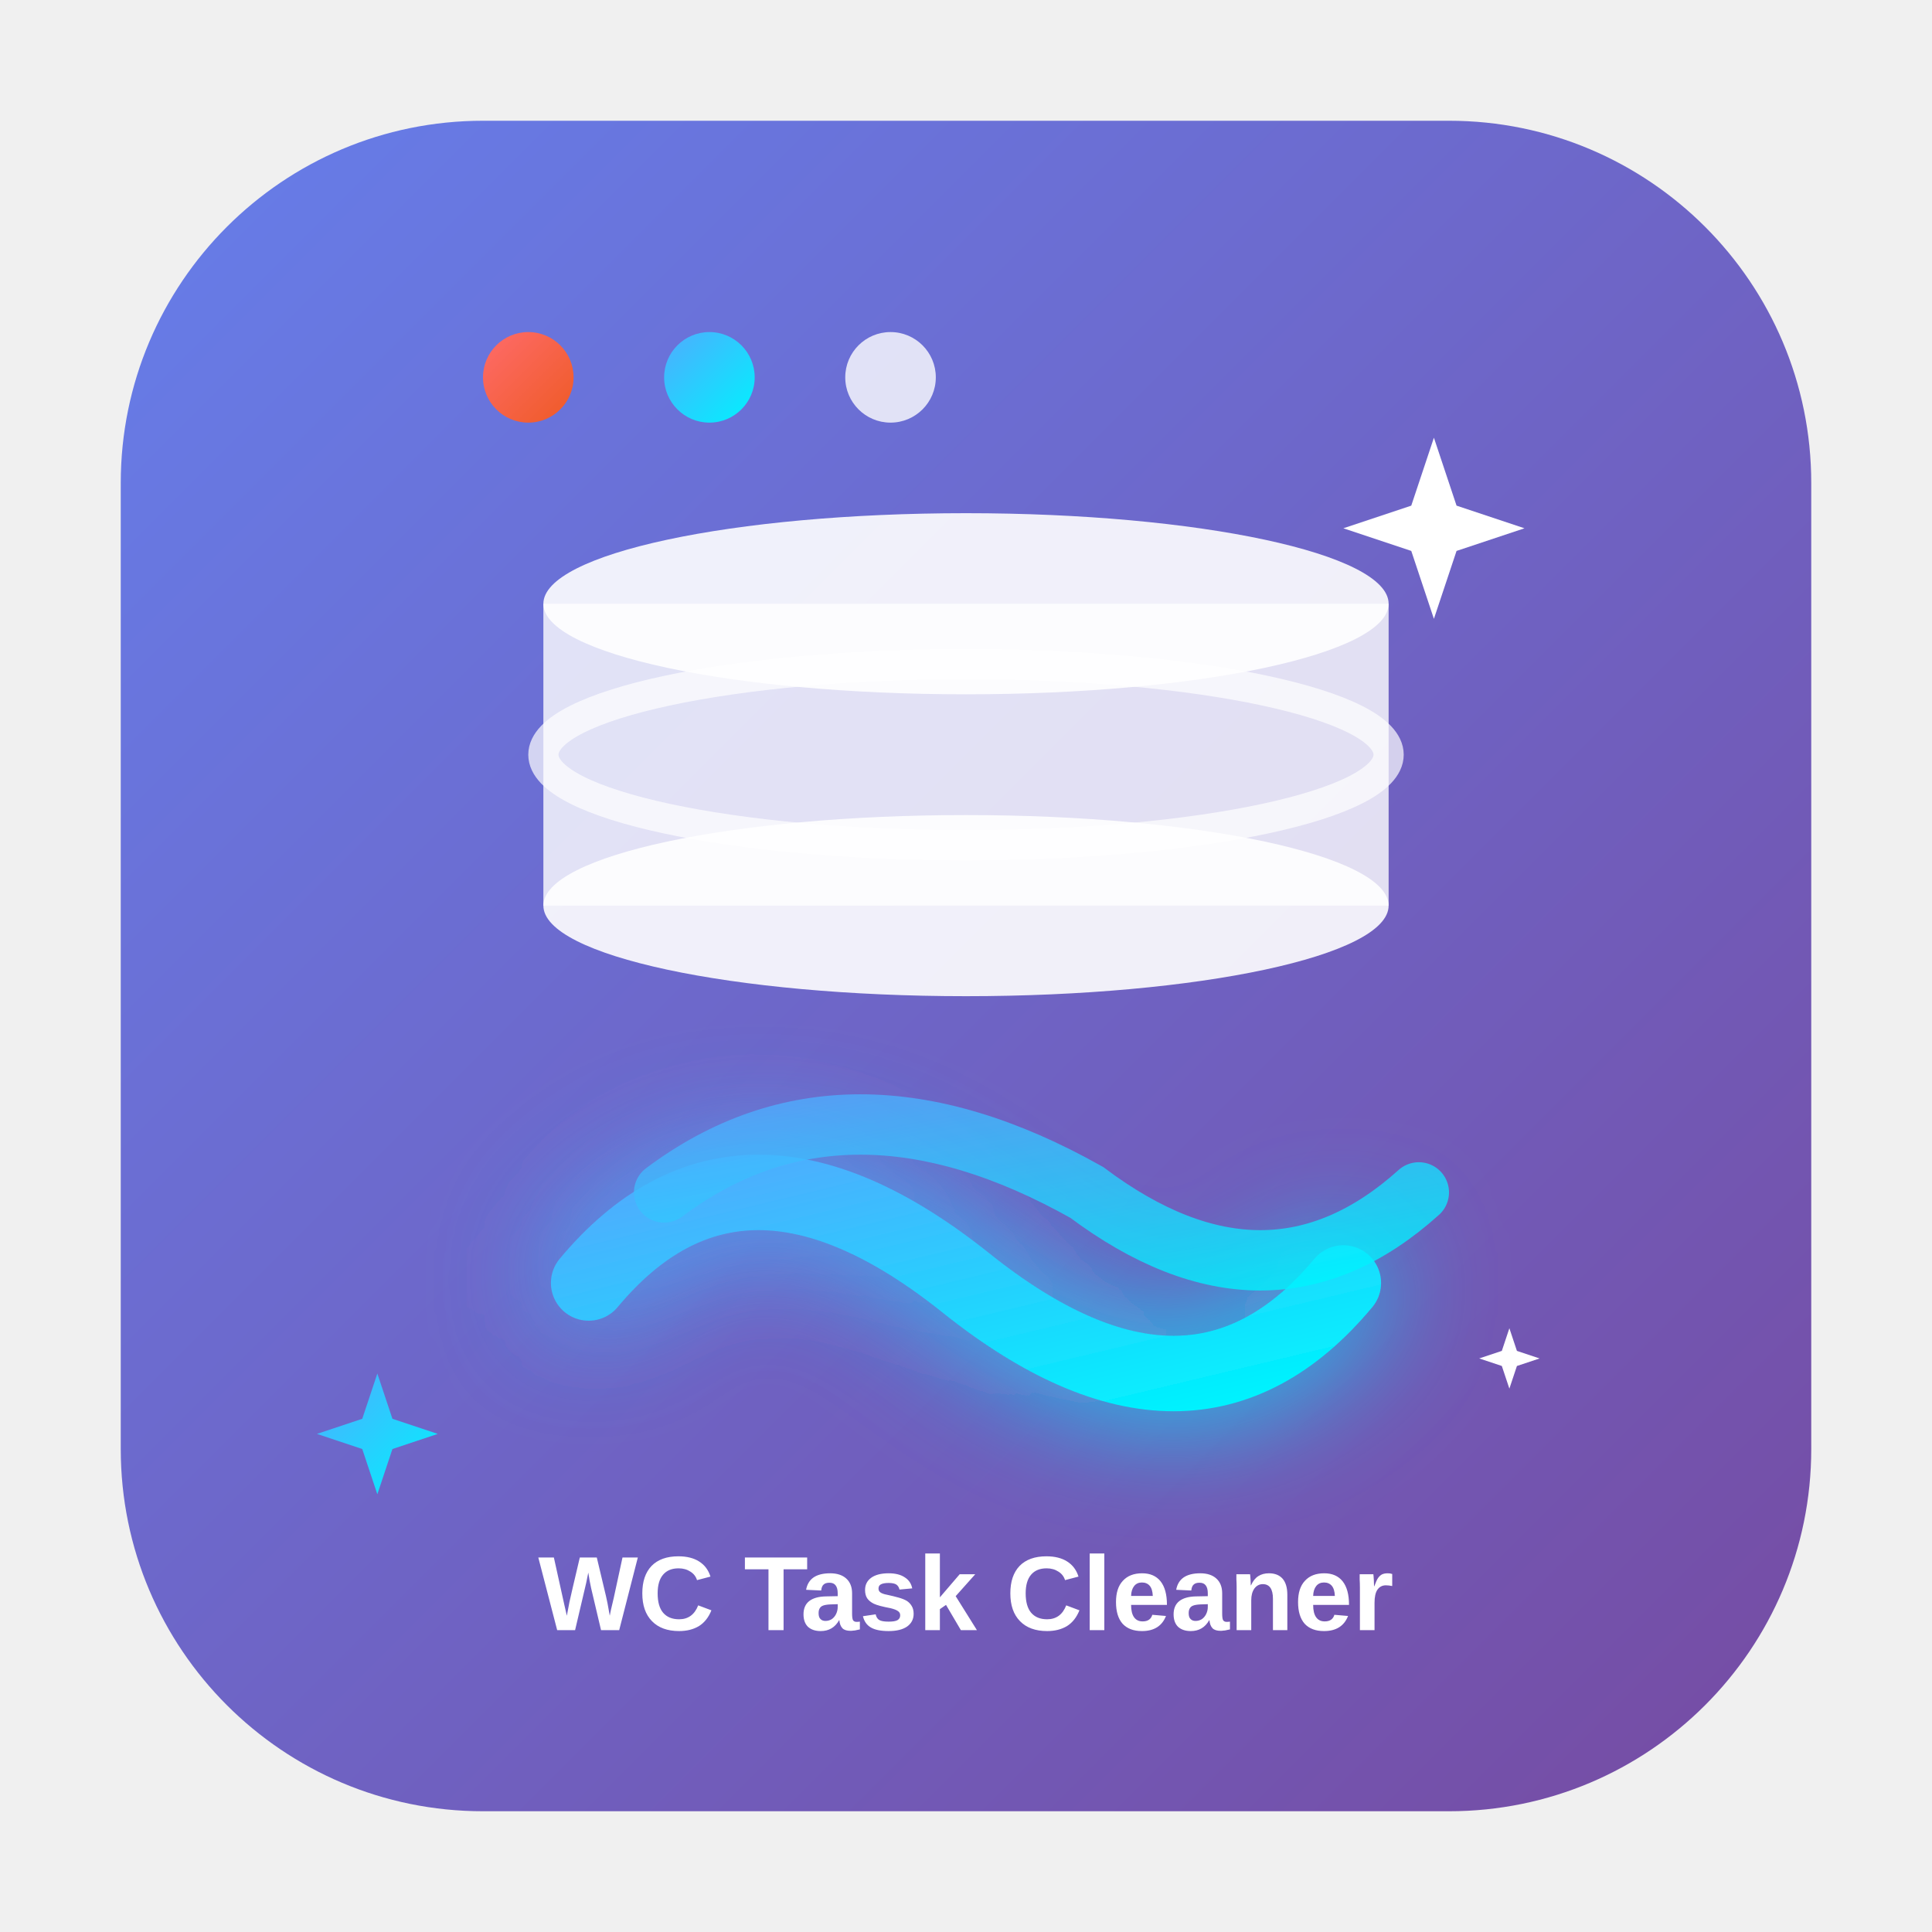
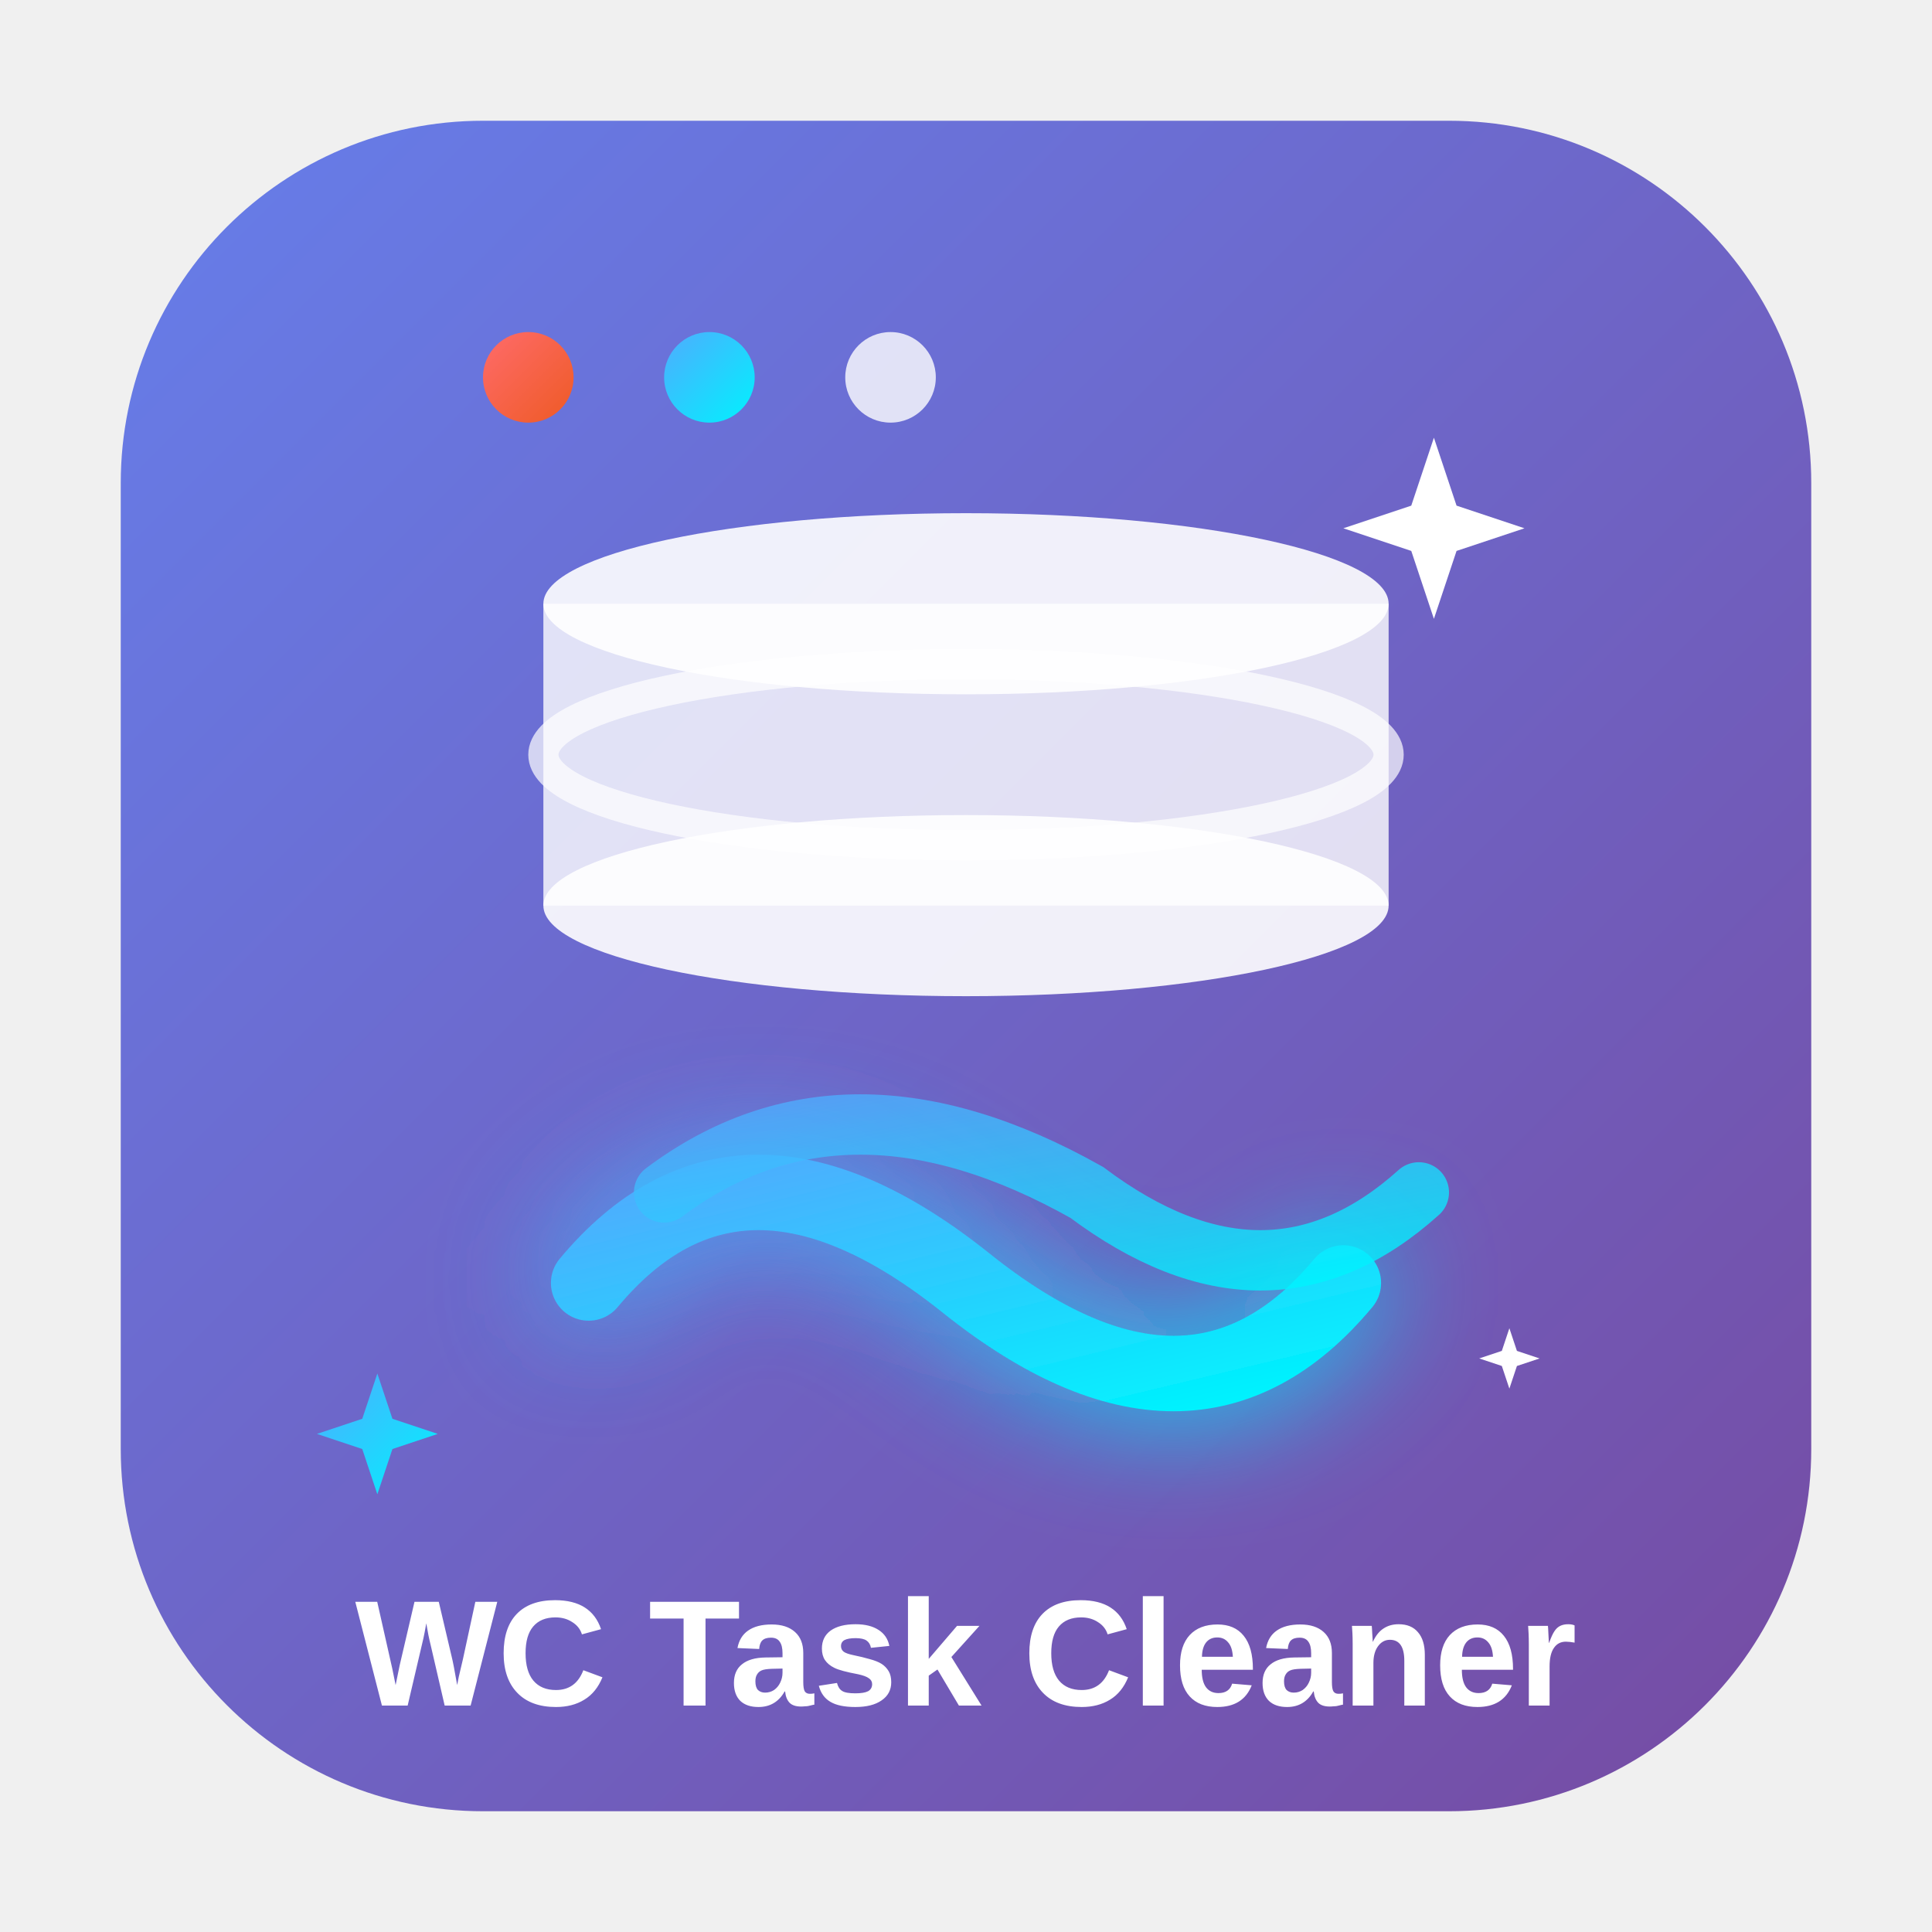
<svg xmlns="http://www.w3.org/2000/svg" width="128" height="128" viewBox="0 0 128 128">
  <defs>
    <linearGradient id="bgGradient" x1="0%" y1="0%" x2="100%" y2="100%">
      <stop offset="0%" style="stop-color:#667eea;stop-opacity:1" />
      <stop offset="100%" style="stop-color:#764ba2;stop-opacity:1" />
    </linearGradient>
    <linearGradient id="cleanGradient" x1="0%" y1="0%" x2="100%" y2="100%">
      <stop offset="0%" style="stop-color:#4facfe;stop-opacity:1" />
      <stop offset="100%" style="stop-color:#00f2fe;stop-opacity:1" />
    </linearGradient>
    <linearGradient id="accentGradient" x1="0%" y1="0%" x2="100%" y2="100%">
      <stop offset="0%" style="stop-color:#ff6b6b;stop-opacity:1" />
      <stop offset="100%" style="stop-color:#ee5a24;stop-opacity:1" />
    </linearGradient>
    <filter id="glow" x="-100%" y="-100%" width="300%" height="300%">
      <feGaussianBlur stdDeviation="4" result="coloredBlur" />
      <feMerge>
        <feMergeNode in="coloredBlur" />
        <feMergeNode in="SourceGraphic" />
      </feMerge>
    </filter>
  </defs>
  <rect x="8" y="8" width="112" height="112" rx="24" ry="24" fill="url(#bgGradient)" />
  <g transform="translate(64, 45)">
    <rect x="-28" y="-5" width="56" height="20" fill="#ffffff" opacity="0.8" />
    <ellipse cx="0" cy="-5" rx="28" ry="6" fill="#ffffff" opacity="0.9" />
    <ellipse cx="0" cy="5" rx="28" ry="6" fill="none" stroke="#ffffff" stroke-width="2" opacity="0.7" />
    <ellipse cx="0" cy="15" rx="28" ry="6" fill="#ffffff" opacity="0.9" />
  </g>
  <g transform="translate(35, 25)">
    <circle cx="0" cy="0" r="3" fill="url(#accentGradient)" />
    <circle cx="12" cy="0" r="3" fill="url(#cleanGradient)" />
    <circle cx="24" cy="0" r="3" fill="#ffffff" opacity="0.8" />
  </g>
  <g transform="translate(64, 85)">
    <path d="M -25 0 Q -15 -12 0 0 Q 15 12 25 0" stroke="url(#cleanGradient)" stroke-width="5" fill="none" stroke-linecap="round" filter="url(#glow)" />
    <path d="M -20 -6 Q -8 -15 8 -6 Q 20 3 30 -6" stroke="url(#cleanGradient)" stroke-width="4" fill="none" stroke-linecap="round" opacity="0.8" />
  </g>
  <g fill="#ffffff">
    <g transform="translate(95, 35)">
      <path d="M 0 -6 L 1.5 -1.5 L 6 0 L 1.5 1.5 L 0 6 L -1.5 1.5 L -6 0 L -1.5 -1.5 Z" />
    </g>
    <g transform="translate(25, 95)">
      <path d="M 0 -4 L 1 -1 L 4 0 L 1 1 L 0 4 L -1 1 L -4 0 L -1 -1 Z" fill="url(#cleanGradient)" />
    </g>
    <g transform="translate(100, 90)">
      <path d="M 0 -2 L 0.5 -0.5 L 2 0 L 0.5 0.5 L 0 2 L -0.5 0.5 L -2 0 L -0.5 -0.5 Z" />
    </g>
  </g>
-   <g transform="translate(64, 100)">
-     <text x="0" y="8" text-anchor="middle" fill="#ffffff" font-family="Arial, sans-serif" font-size="7" font-weight="700">WC Task Cleaner</text>
+   <g transform="translate(64, 105)">
+     <text x="0" y="8" text-anchor="middle" fill="#ffffff" font-family="Arial, sans-serif" font-size="10" font-weight="700">WC Task Cleaner</text>
  </g>
</svg>
